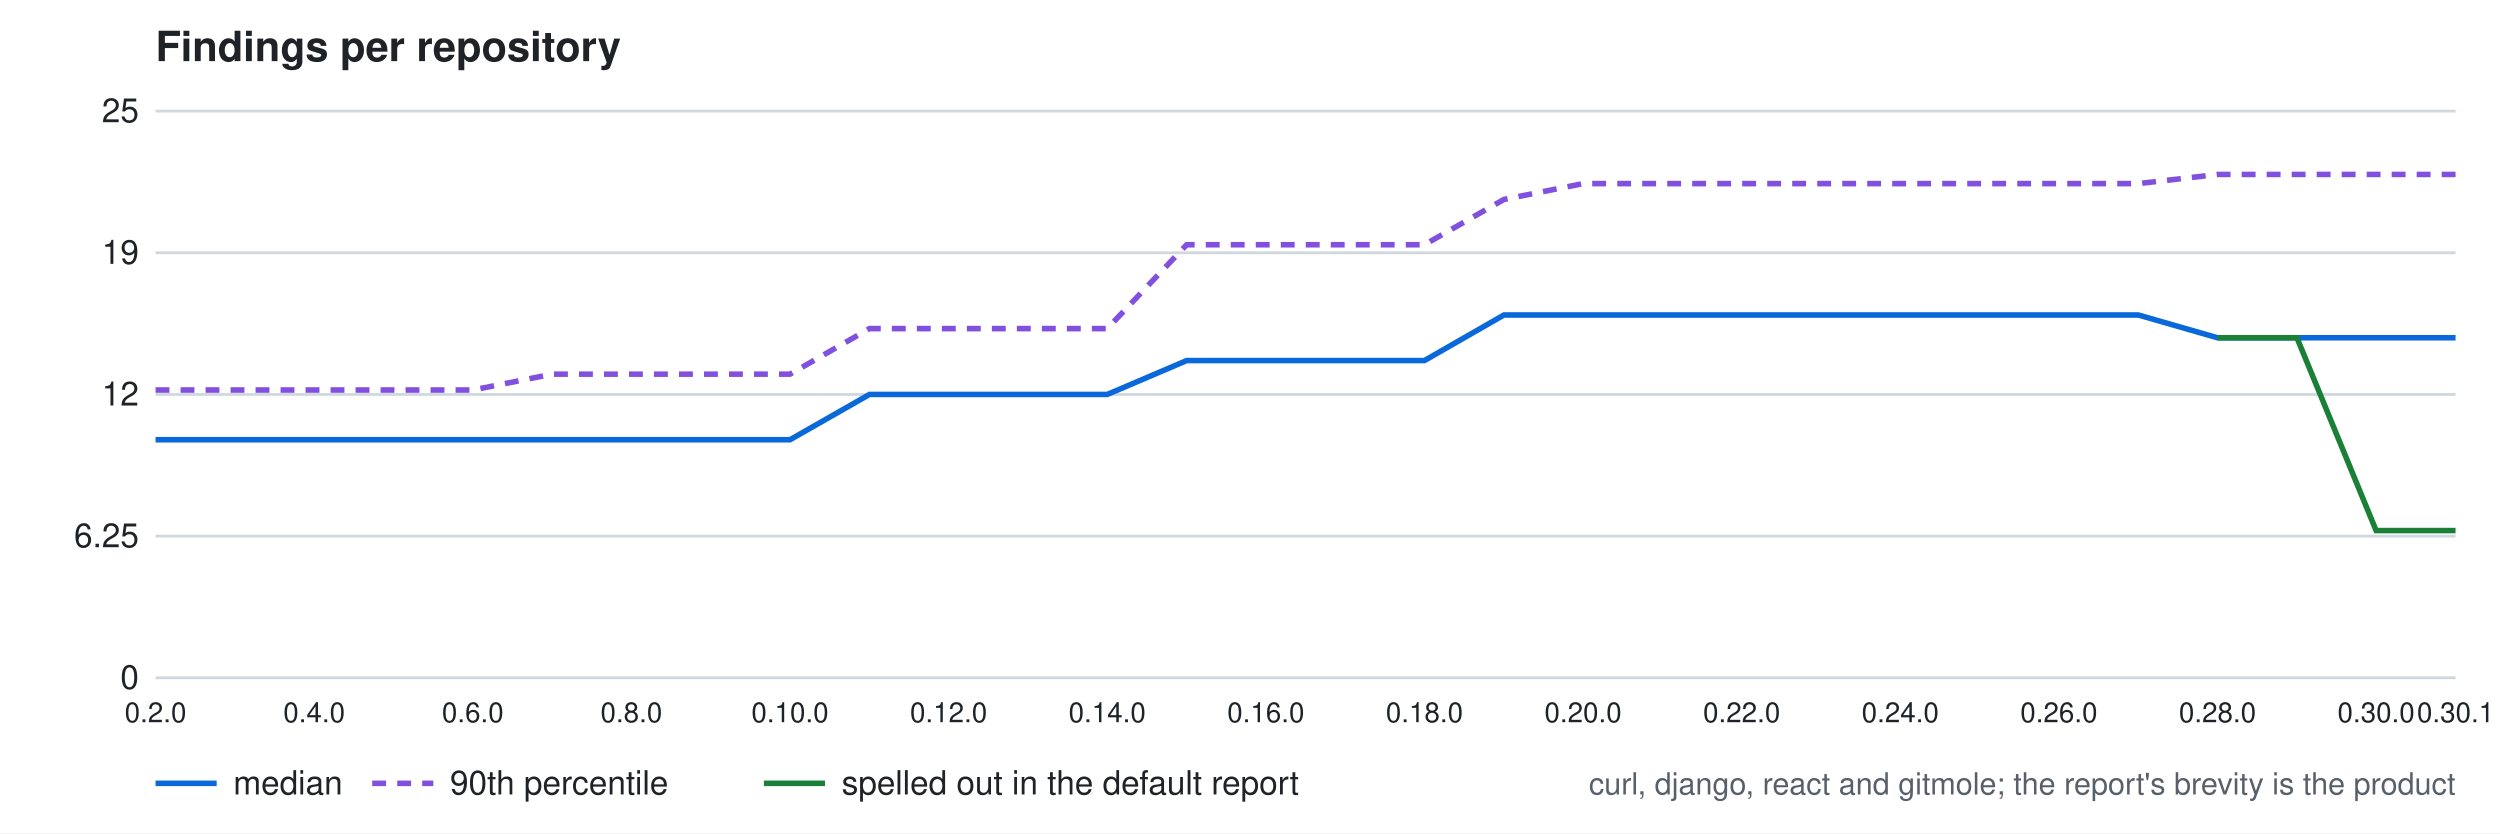
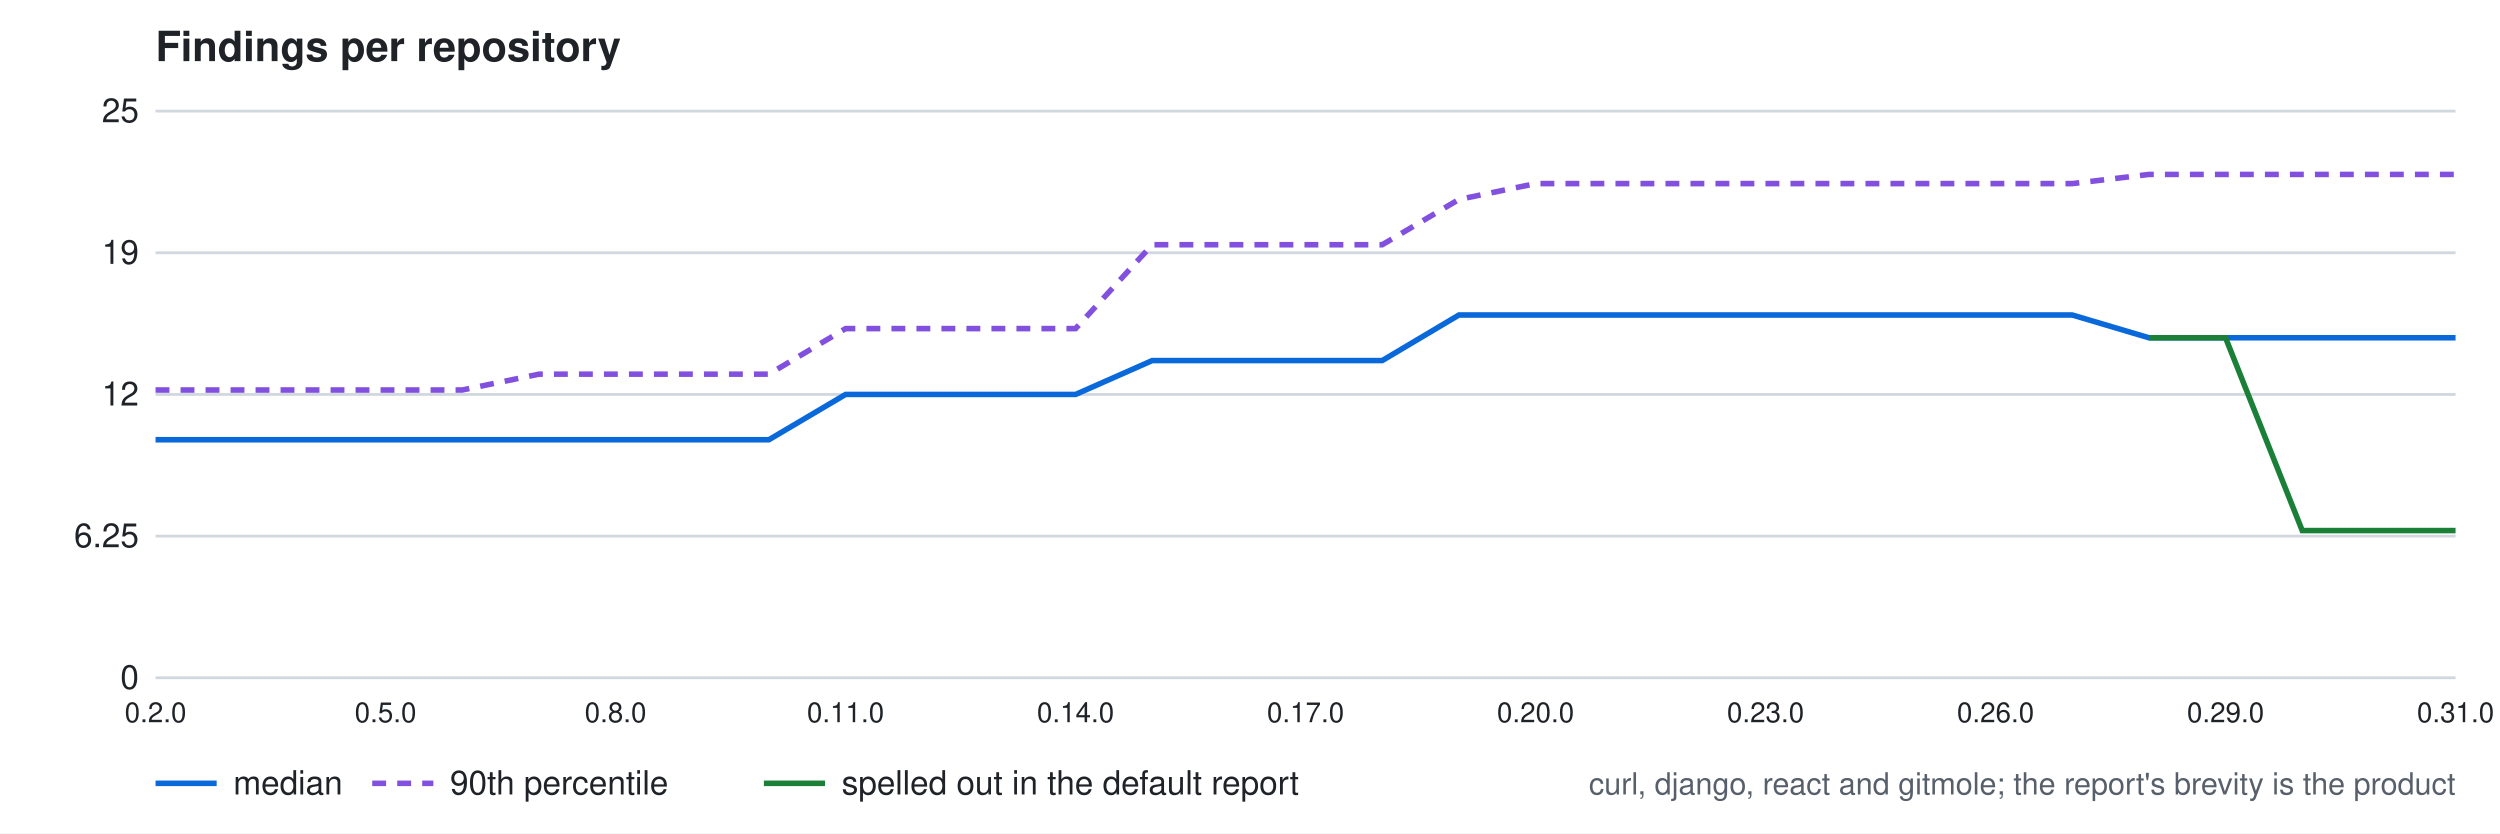
<svg xmlns="http://www.w3.org/2000/svg" width="900" height="300" viewBox="0 0 900 300" font-family="-apple-system,Segoe UI,Helvetica,Arial,sans-serif" font-size="12">
  <rect width="900" height="300" fill="#ffffff" />
  <text x="56" y="22" font-size="15" font-weight="600" fill="#1f2328">Findings per repository</text>
  <line x1="56" y1="244.0" x2="884" y2="244.0" stroke="#d0d7de" stroke-width="1" />
  <text x="50" y="248.0" text-anchor="end" fill="#1f2328">0</text>
  <line x1="56" y1="193.0" x2="884" y2="193.0" stroke="#d0d7de" stroke-width="1" />
  <text x="50" y="197.0" text-anchor="end" fill="#1f2328">6.25</text>
  <line x1="56" y1="142.0" x2="884" y2="142.0" stroke="#d0d7de" stroke-width="1" />
  <text x="50" y="146.0" text-anchor="end" fill="#1f2328">12</text>
  <line x1="56" y1="91.0" x2="884" y2="91.0" stroke="#d0d7de" stroke-width="1" />
  <text x="50" y="95.0" text-anchor="end" fill="#1f2328">19</text>
  <line x1="56" y1="40.0" x2="884" y2="40.0" stroke="#d0d7de" stroke-width="1" />
  <text x="50" y="44.0" text-anchor="end" fill="#1f2328">25</text>
  <text x="56.0" y="260" text-anchor="middle" fill="#1f2328" font-size="10">0.2.0</text>
-   <text x="113.1" y="260" text-anchor="middle" fill="#1f2328" font-size="10">0.4.0</text>
-   <text x="170.2" y="260" text-anchor="middle" fill="#1f2328" font-size="10">0.6.0</text>
-   <text x="227.3" y="260" text-anchor="middle" fill="#1f2328" font-size="10">0.8.0</text>
-   <text x="284.4" y="260" text-anchor="middle" fill="#1f2328" font-size="10">0.10.0</text>
-   <text x="341.5" y="260" text-anchor="middle" fill="#1f2328" font-size="10">0.12.0</text>
-   <text x="398.6" y="260" text-anchor="middle" fill="#1f2328" font-size="10">0.14.0</text>
-   <text x="455.7" y="260" text-anchor="middle" fill="#1f2328" font-size="10">0.16.0</text>
-   <text x="512.8" y="260" text-anchor="middle" fill="#1f2328" font-size="10">0.18.0</text>
-   <text x="569.9" y="260" text-anchor="middle" fill="#1f2328" font-size="10">0.20.0</text>
-   <text x="627.0" y="260" text-anchor="middle" fill="#1f2328" font-size="10">0.22.0</text>
-   <text x="684.1" y="260" text-anchor="middle" fill="#1f2328" font-size="10">0.24.0</text>
-   <text x="741.2" y="260" text-anchor="middle" fill="#1f2328" font-size="10">0.26.0</text>
-   <text x="798.3" y="260" text-anchor="middle" fill="#1f2328" font-size="10">0.28.0</text>
-   <text x="855.4" y="260" text-anchor="middle" fill="#1f2328" font-size="10">0.30.0</text>
-   <text x="884.0" y="260" text-anchor="middle" fill="#1f2328" font-size="10">0.30.1</text>
-   <polyline points="56.0,158.3 84.6,158.3 113.1,158.3 141.7,158.3 170.2,158.3 198.8,158.3 227.3,158.3 255.9,158.3 284.4,158.3 313.0,142.0 341.5,142.0 370.1,142.0 398.6,142.0 427.2,129.8 455.7,129.8 484.3,129.8 512.8,129.8 541.4,113.4 569.9,113.4 598.5,113.4 627.0,113.4 655.6,113.4 684.1,113.4 712.7,113.4 741.2,113.4 769.8,113.4 798.3,121.6 826.9,121.6 855.4,121.6 884.0,121.6" fill="none" stroke="#0969da" stroke-width="2" />
-   <polyline points="56.0,140.4 84.6,140.4 113.1,140.4 141.7,140.4 170.2,140.4 198.8,134.7 227.3,134.7 255.9,134.7 284.4,134.7 313.0,118.3 341.5,118.3 370.1,118.3 398.6,118.3 427.2,88.1 455.7,88.1 484.3,88.1 512.8,88.1 541.4,71.8 569.9,66.1 598.5,66.1 627.0,66.1 655.6,66.1 684.1,66.1 712.7,66.1 741.2,66.1 769.8,66.1 798.3,62.8 826.9,62.8 855.4,62.8 884.0,62.8" fill="none" stroke="#8250df" stroke-width="2" stroke-dasharray="5 4" />
-   <polyline points="798.3,121.6 826.9,121.6 855.4,191.0 884.0,191.0" fill="none" stroke="#1a7f37" stroke-width="2" />
+   <text x="138.8" y="260" text-anchor="middle" fill="#1f2328" font-size="10">0.5.0</text>
+   <text x="221.6" y="260" text-anchor="middle" fill="#1f2328" font-size="10">0.8.0</text>
+   <text x="304.4" y="260" text-anchor="middle" fill="#1f2328" font-size="10">0.11.0</text>
+   <text x="387.2" y="260" text-anchor="middle" fill="#1f2328" font-size="10">0.14.0</text>
+   <text x="470.0" y="260" text-anchor="middle" fill="#1f2328" font-size="10">0.17.0</text>
+   <text x="552.8" y="260" text-anchor="middle" fill="#1f2328" font-size="10">0.20.0</text>
+   <text x="635.6" y="260" text-anchor="middle" fill="#1f2328" font-size="10">0.23.0</text>
+   <text x="718.4" y="260" text-anchor="middle" fill="#1f2328" font-size="10">0.26.0</text>
+   <text x="801.2" y="260" text-anchor="middle" fill="#1f2328" font-size="10">0.29.0</text>
+   <text x="884.0" y="260" text-anchor="middle" fill="#1f2328" font-size="10">0.31.0</text>
+   <polyline points="56.0,158.3 83.6,158.3 111.2,158.3 138.8,158.3 166.4,158.3 194.0,158.3 221.6,158.3 249.2,158.3 276.8,158.3 304.4,142.0 332.0,142.0 359.6,142.0 387.2,142.0 414.8,129.8 442.4,129.8 470.0,129.8 497.6,129.8 525.2,113.4 552.8,113.4 580.4,113.4 608.0,113.4 635.6,113.4 663.2,113.4 690.8,113.4 718.4,113.4 746.0,113.4 773.6,121.6 801.2,121.6 828.8,121.6 856.4,121.6 884.0,121.6" fill="none" stroke="#0969da" stroke-width="2" />
+   <polyline points="56.0,140.4 83.6,140.4 111.2,140.4 138.8,140.4 166.4,140.4 194.0,134.7 221.6,134.7 249.2,134.7 276.8,134.7 304.4,118.3 332.0,118.3 359.6,118.3 387.2,118.3 414.8,88.1 442.4,88.1 470.0,88.1 497.6,88.1 525.2,71.8 552.8,66.1 580.4,66.1 608.0,66.1 635.6,66.1 663.2,66.1 690.8,66.1 718.4,66.1 746.0,66.1 773.6,62.8 801.2,62.8 828.8,62.8 856.4,62.8 884.0,62.8" fill="none" stroke="#8250df" stroke-width="2" stroke-dasharray="5 4" />
+   <polyline points="773.6,121.6 801.2,121.6 828.8,191.0 856.4,191.0 884.0,191.0" fill="none" stroke="#1a7f37" stroke-width="2" />
  <line x1="56" y1="282" x2="78" y2="282" stroke="#0969da" stroke-width="2" />
  <text x="84" y="286" fill="#1f2328">median</text>
  <line x1="134" y1="282" x2="156" y2="282" stroke="#8250df" stroke-width="2" stroke-dasharray="5 4" />
  <text x="162" y="286" fill="#1f2328">90th percentile</text>
  <line x1="275" y1="282" x2="297" y2="282" stroke="#1a7f37" stroke-width="2" />
  <text x="303" y="286" fill="#1f2328">spelled out in the default report</text>
  <text x="884" y="286" text-anchor="end" fill="#57606a" font-size="11">curl, django, react and gitmole; the report's brevity is the product</text>
</svg>
